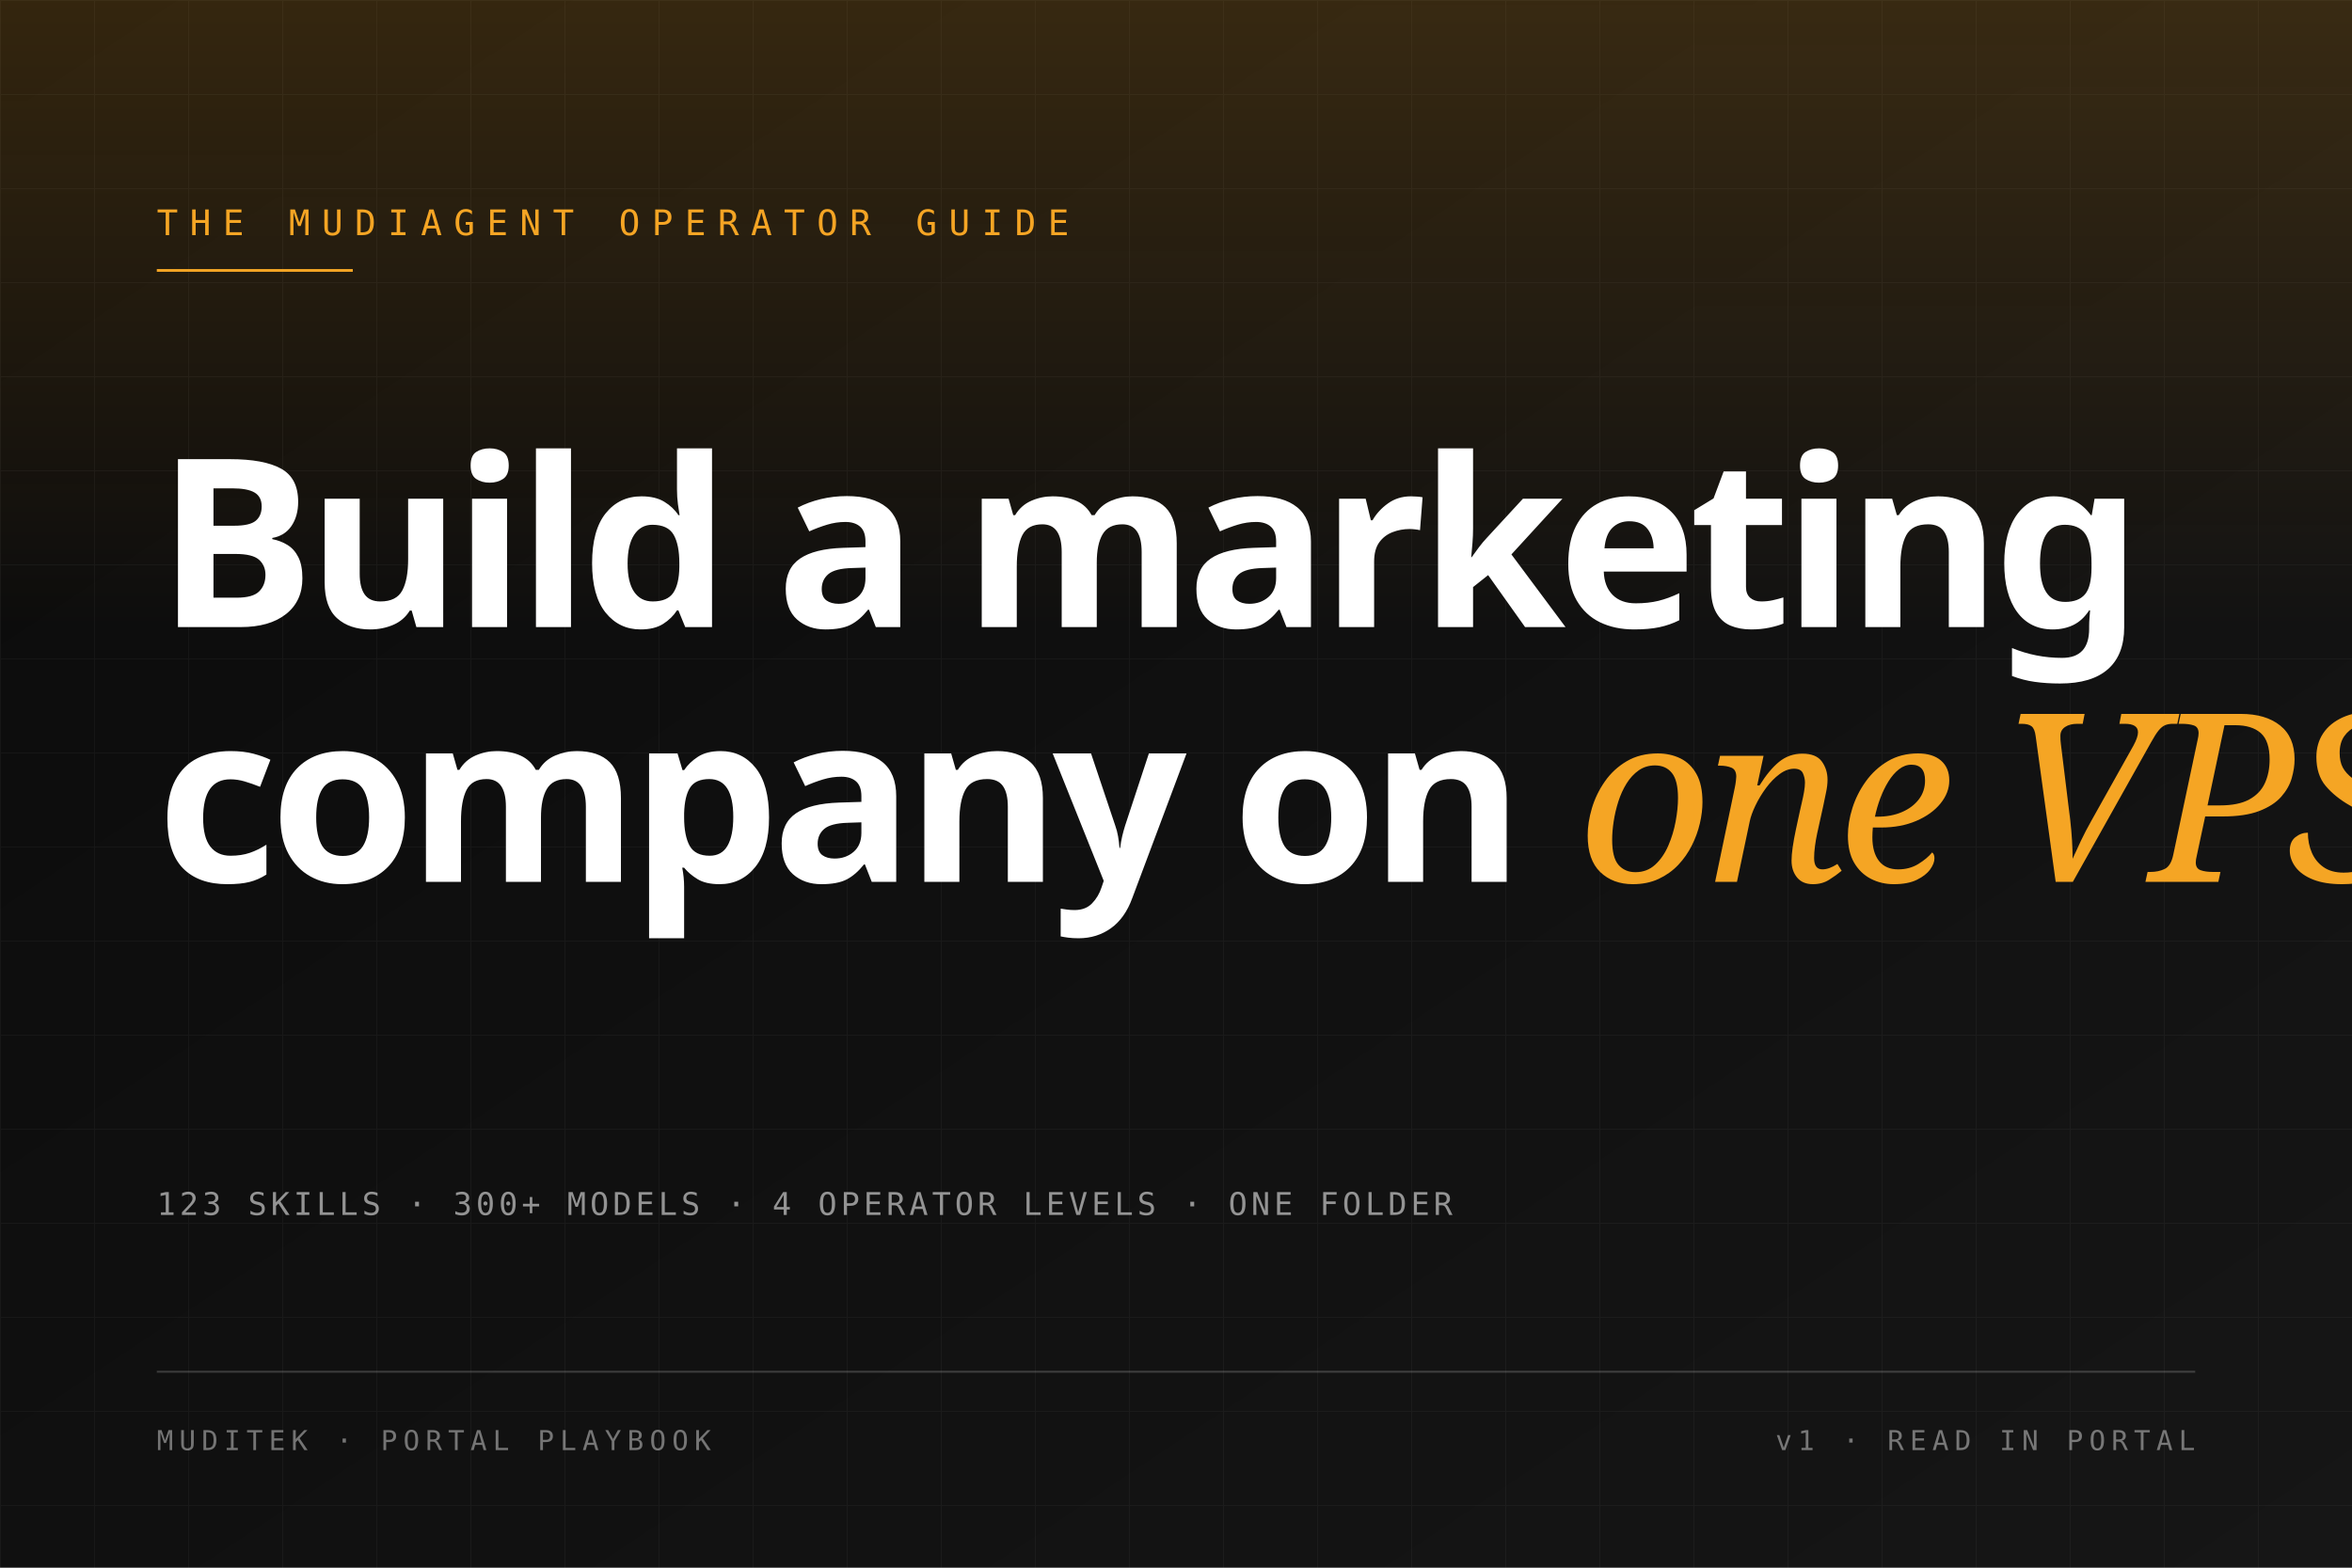
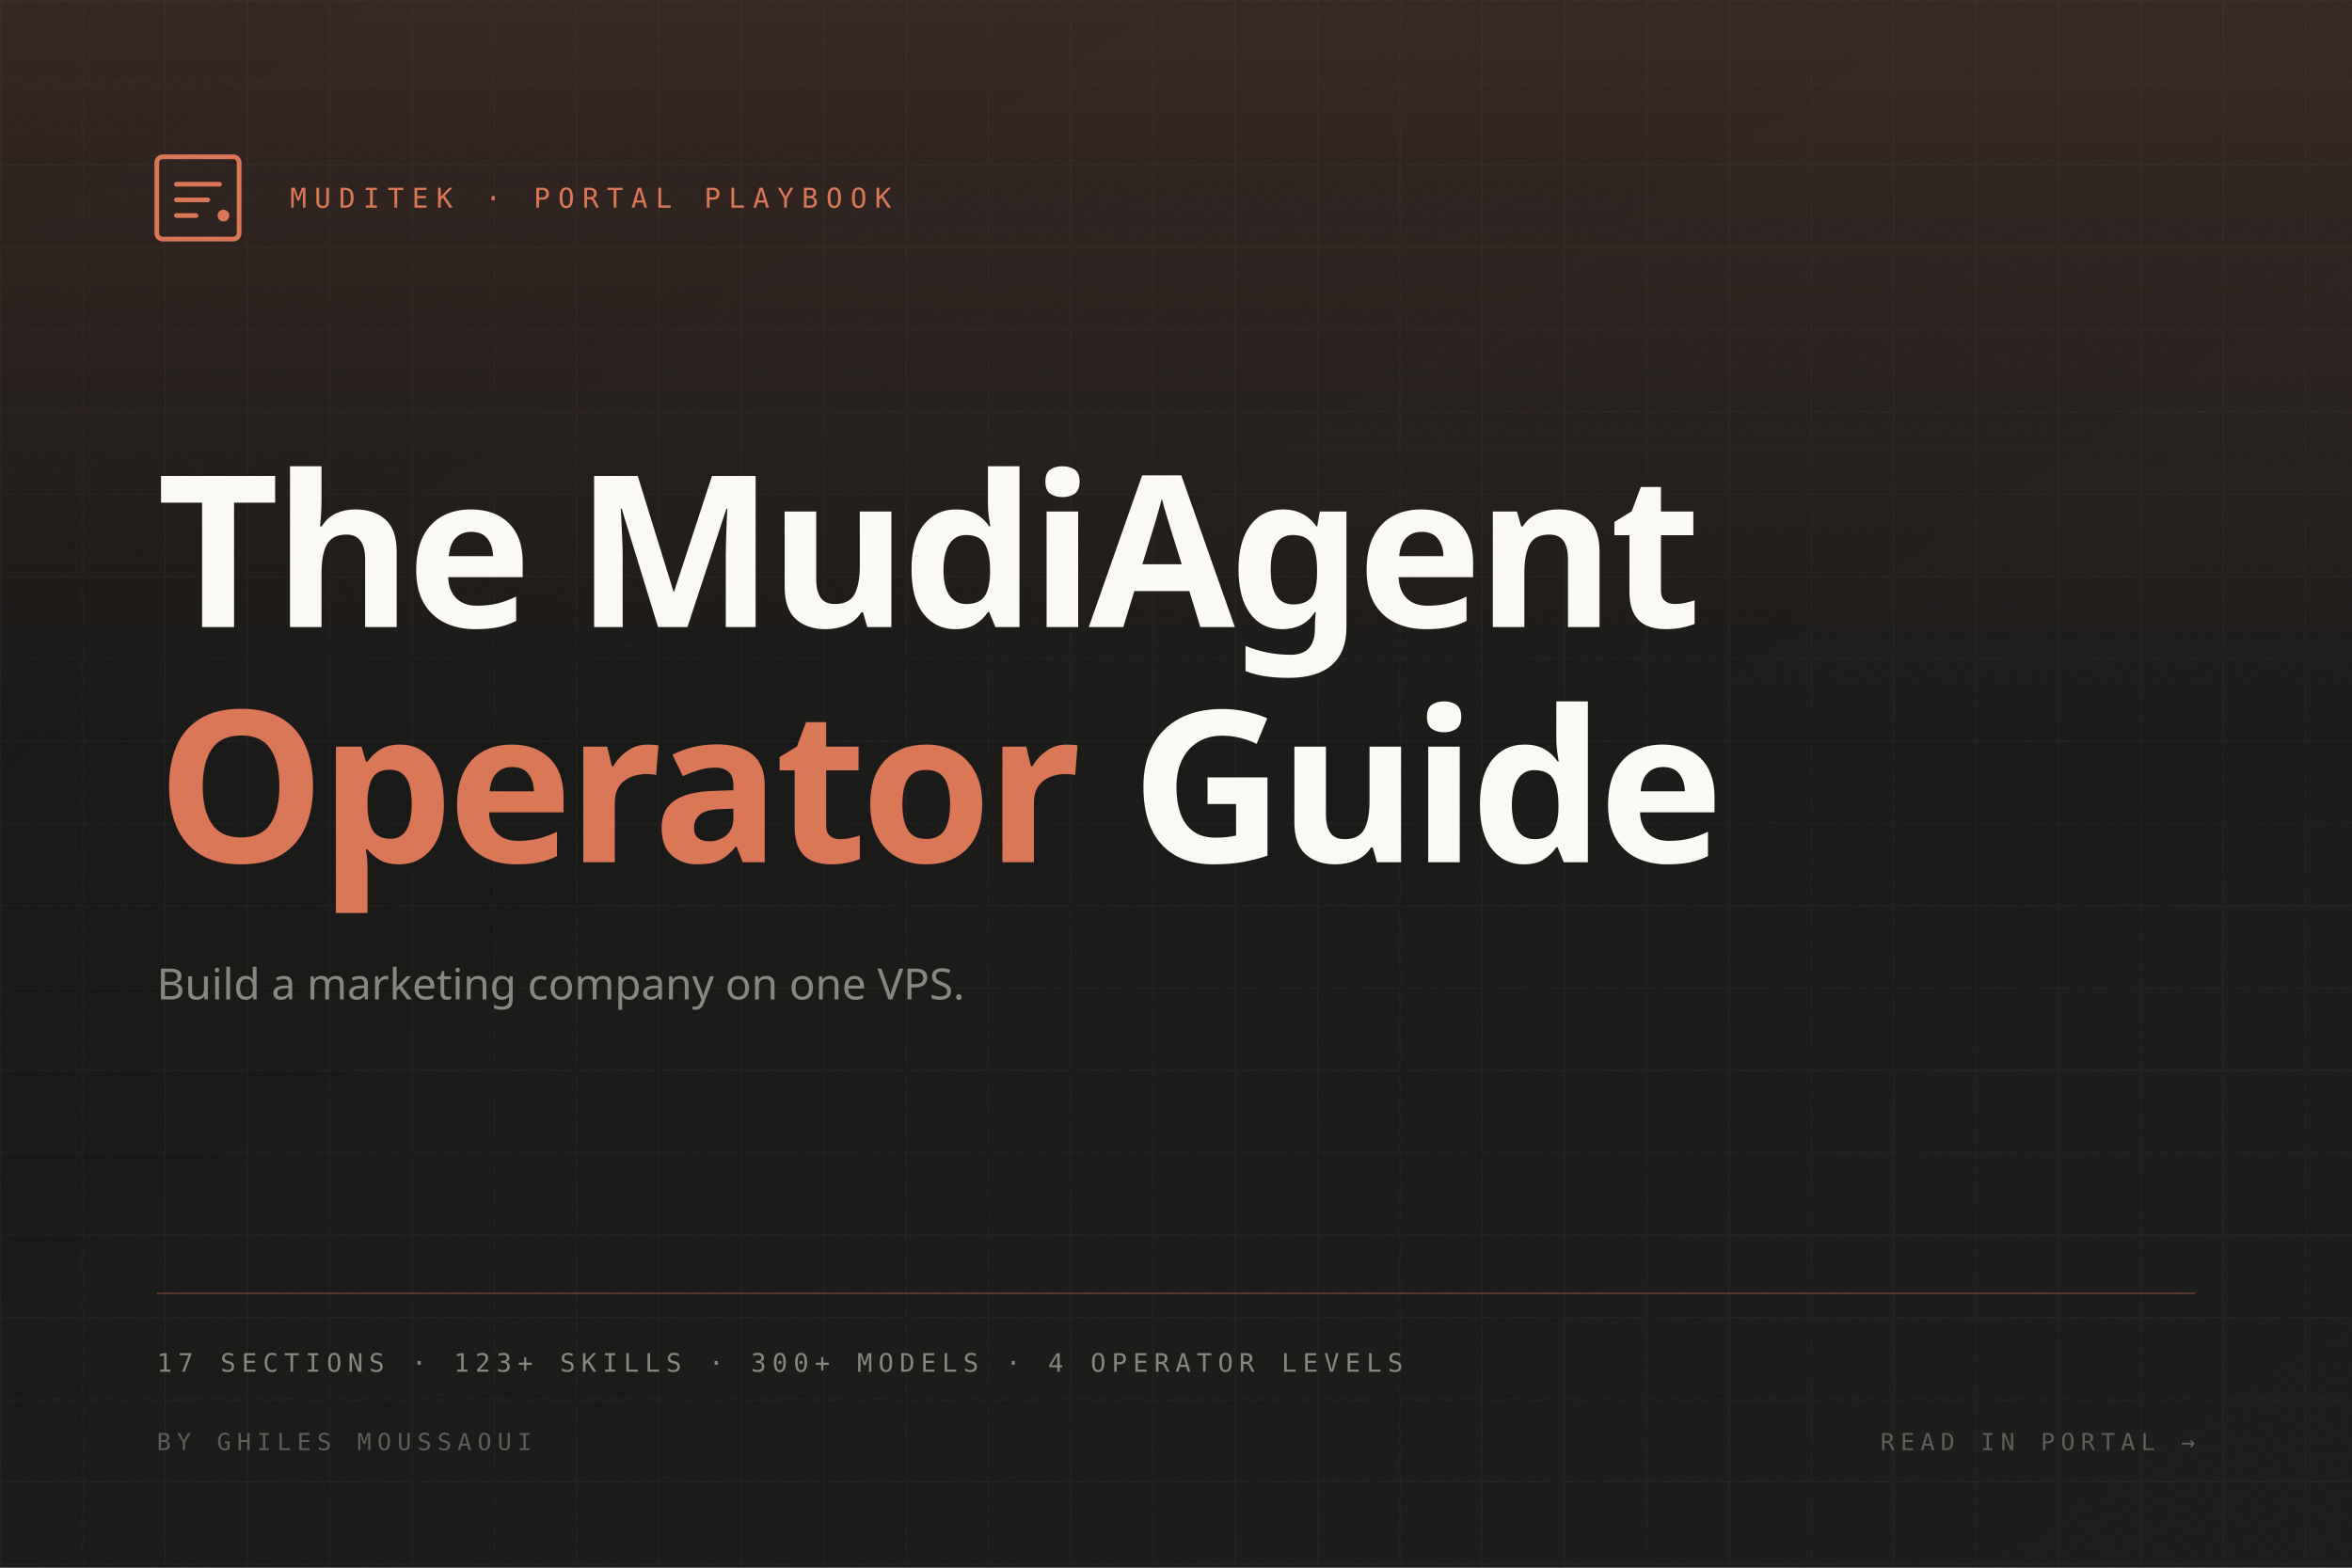
<svg xmlns="http://www.w3.org/2000/svg" viewBox="0 0 1200 800" preserveAspectRatio="xMidYMid slice">
  <defs>
    <linearGradient id="bg" x1="0" y1="0" x2="1" y2="1">
-       <stop offset="0" stop-color="#0a0a0a" />
-       <stop offset="1" stop-color="#161616" />
+       <stop offset="0" stop-color="#141413" />
+       <stop offset="1" stop-color="#1A1A19" />
    </linearGradient>
-     <linearGradient id="amberFade" x1="0" y1="0" x2="0" y2="1">
-       <stop offset="0" stop-color="#f5a524" stop-opacity="0.18" />
-       <stop offset="1" stop-color="#f5a524" stop-opacity="0" />
+     <linearGradient id="clayGlow" x1="0" y1="0" x2="0" y2="1">
+       <stop offset="0" stop-color="#D97757" stop-opacity="0.16" />
+       <stop offset="1" stop-color="#D97757" stop-opacity="0" />
    </linearGradient>
-     <pattern id="grid" width="48" height="48" patternUnits="userSpaceOnUse">
-       <path d="M48 0L0 0L0 48" fill="none" stroke="rgba(255,255,255,0.04)" stroke-width="1" />
+     <pattern id="grid" width="42" height="42" patternUnits="userSpaceOnUse">
+       <path d="M42 0L0 0L0 42" fill="none" stroke="rgba(250,249,245,0.035)" stroke-width="1" />
    </pattern>
+     <filter id="noise">
+       <feTurbulence type="fractalNoise" baseFrequency="0.85" numOctaves="3" />
+       <feColorMatrix values="0 0 0 0 1  0 0 0 0 1  0 0 0 0 1  0 0 0 0.05 0" />
+     </filter>
  </defs>
  <rect width="1200" height="800" fill="url(#bg)" />
  <rect width="1200" height="800" fill="url(#grid)" />
-   <rect x="0" y="0" width="1200" height="320" fill="url(#amberFade)" />
-   <g font-family="ui-monospace, 'JetBrains Mono', SFMono-Regular, Menlo, monospace" fill="#f5a524" font-size="18" letter-spacing="6">
-     <text x="80" y="120">THE MUDIAGENT OPERATOR GUIDE</text>
-     <line x1="80" y1="138" x2="180" y2="138" stroke="#f5a524" stroke-width="1.4" />
+   <rect width="1200" height="380" fill="url(#clayGlow)" />
+   <rect width="1200" height="800" filter="url(#noise)" opacity="0.6" />
+   <g transform="translate(80, 80)">
+     <rect width="42" height="42" rx="3" fill="none" stroke="#D97757" stroke-width="2.4" />
+     <line x1="10" y1="14" x2="32" y2="14" stroke="#D97757" stroke-width="2.4" stroke-linecap="round" />
+     <line x1="10" y1="22" x2="26" y2="22" stroke="#D97757" stroke-width="2.4" stroke-linecap="round" />
+     <line x1="10" y1="30" x2="20" y2="30" stroke="#D97757" stroke-width="2.4" stroke-linecap="round" />
+     <circle cx="34" cy="30" r="3" fill="#D97757" />
  </g>
-   <g font-family="ui-sans-serif, system-ui, 'Manrope', sans-serif" fill="#ffffff">
-     <text x="80" y="320" font-weight="800" font-size="120" letter-spacing="-4">Build a marketing</text>
-     <text x="80" y="450" font-weight="800" font-size="120" letter-spacing="-4">company on
-       <tspan font-family="Georgia, 'Instrument Serif', serif" font-style="italic" font-weight="400" fill="#f5a524">one VPS.</tspan>
+   <g font-family="'JetBrains Mono', ui-monospace, SFMono-Regular, Menlo, monospace" fill="#D97757" font-size="14" letter-spacing="4">
+     <text x="148" y="106">MUDITEK · PORTAL PLAYBOOK</text>
+   </g>
+   <g font-family="'Outfit', ui-sans-serif, system-ui, sans-serif" fill="#FAF9F5">
+     <text x="80" y="320" font-weight="800" font-size="108" letter-spacing="-3">The MudiAgent</text>
+     <text x="80" y="440" font-weight="800" font-size="108" letter-spacing="-3">
+       <tspan fill="#D97757">Operator</tspan> Guide
    </text>
  </g>
-   <g font-family="ui-monospace, 'JetBrains Mono', SFMono-Regular, Menlo, monospace" fill="rgba(255,255,255,0.55)" font-size="16" letter-spacing="2">
-     <text x="80" y="620">123 SKILLS · 300+ MODELS · 4 OPERATOR LEVELS · ONE FOLDER</text>
+   <g font-family="'Outfit', ui-sans-serif, system-ui, sans-serif" fill="#87867F" font-size="22" font-weight="400">
+     <text x="80" y="510">Build a marketing company on one VPS.</text>
  </g>
-   <g stroke="rgba(255,255,255,0.18)" stroke-width="1">
-     <line x1="80" y1="700" x2="1120" y2="700" />
+   <g stroke="rgba(217,119,87,0.3)" stroke-width="1">
+     <line x1="80" y1="660" x2="1120" y2="660" />
  </g>
-   <g font-family="ui-monospace, 'JetBrains Mono', SFMono-Regular, Menlo, monospace" fill="rgba(255,255,255,0.42)" font-size="14" letter-spacing="3">
-     <text x="80" y="740">MUDITEK · PORTAL PLAYBOOK</text>
-     <text x="1120" y="740" text-anchor="end">v1 · READ IN PORTAL</text>
+   <g font-family="'JetBrains Mono', ui-monospace, SFMono-Regular, Menlo, monospace" fill="#87867F" font-size="13" letter-spacing="3">
+     <text x="80" y="700">17 SECTIONS · 123+ SKILLS · 300+ MODELS · 4 OPERATOR LEVELS</text>
+   </g>
+   <g font-family="'JetBrains Mono', ui-monospace, SFMono-Regular, Menlo, monospace" fill="#5E5D59" font-size="12" letter-spacing="3">
+     <text x="80" y="740">BY GHILES MOUSSAOUI</text>
+     <text x="1120" y="740" text-anchor="end">READ IN PORTAL →</text>
  </g>
</svg>
